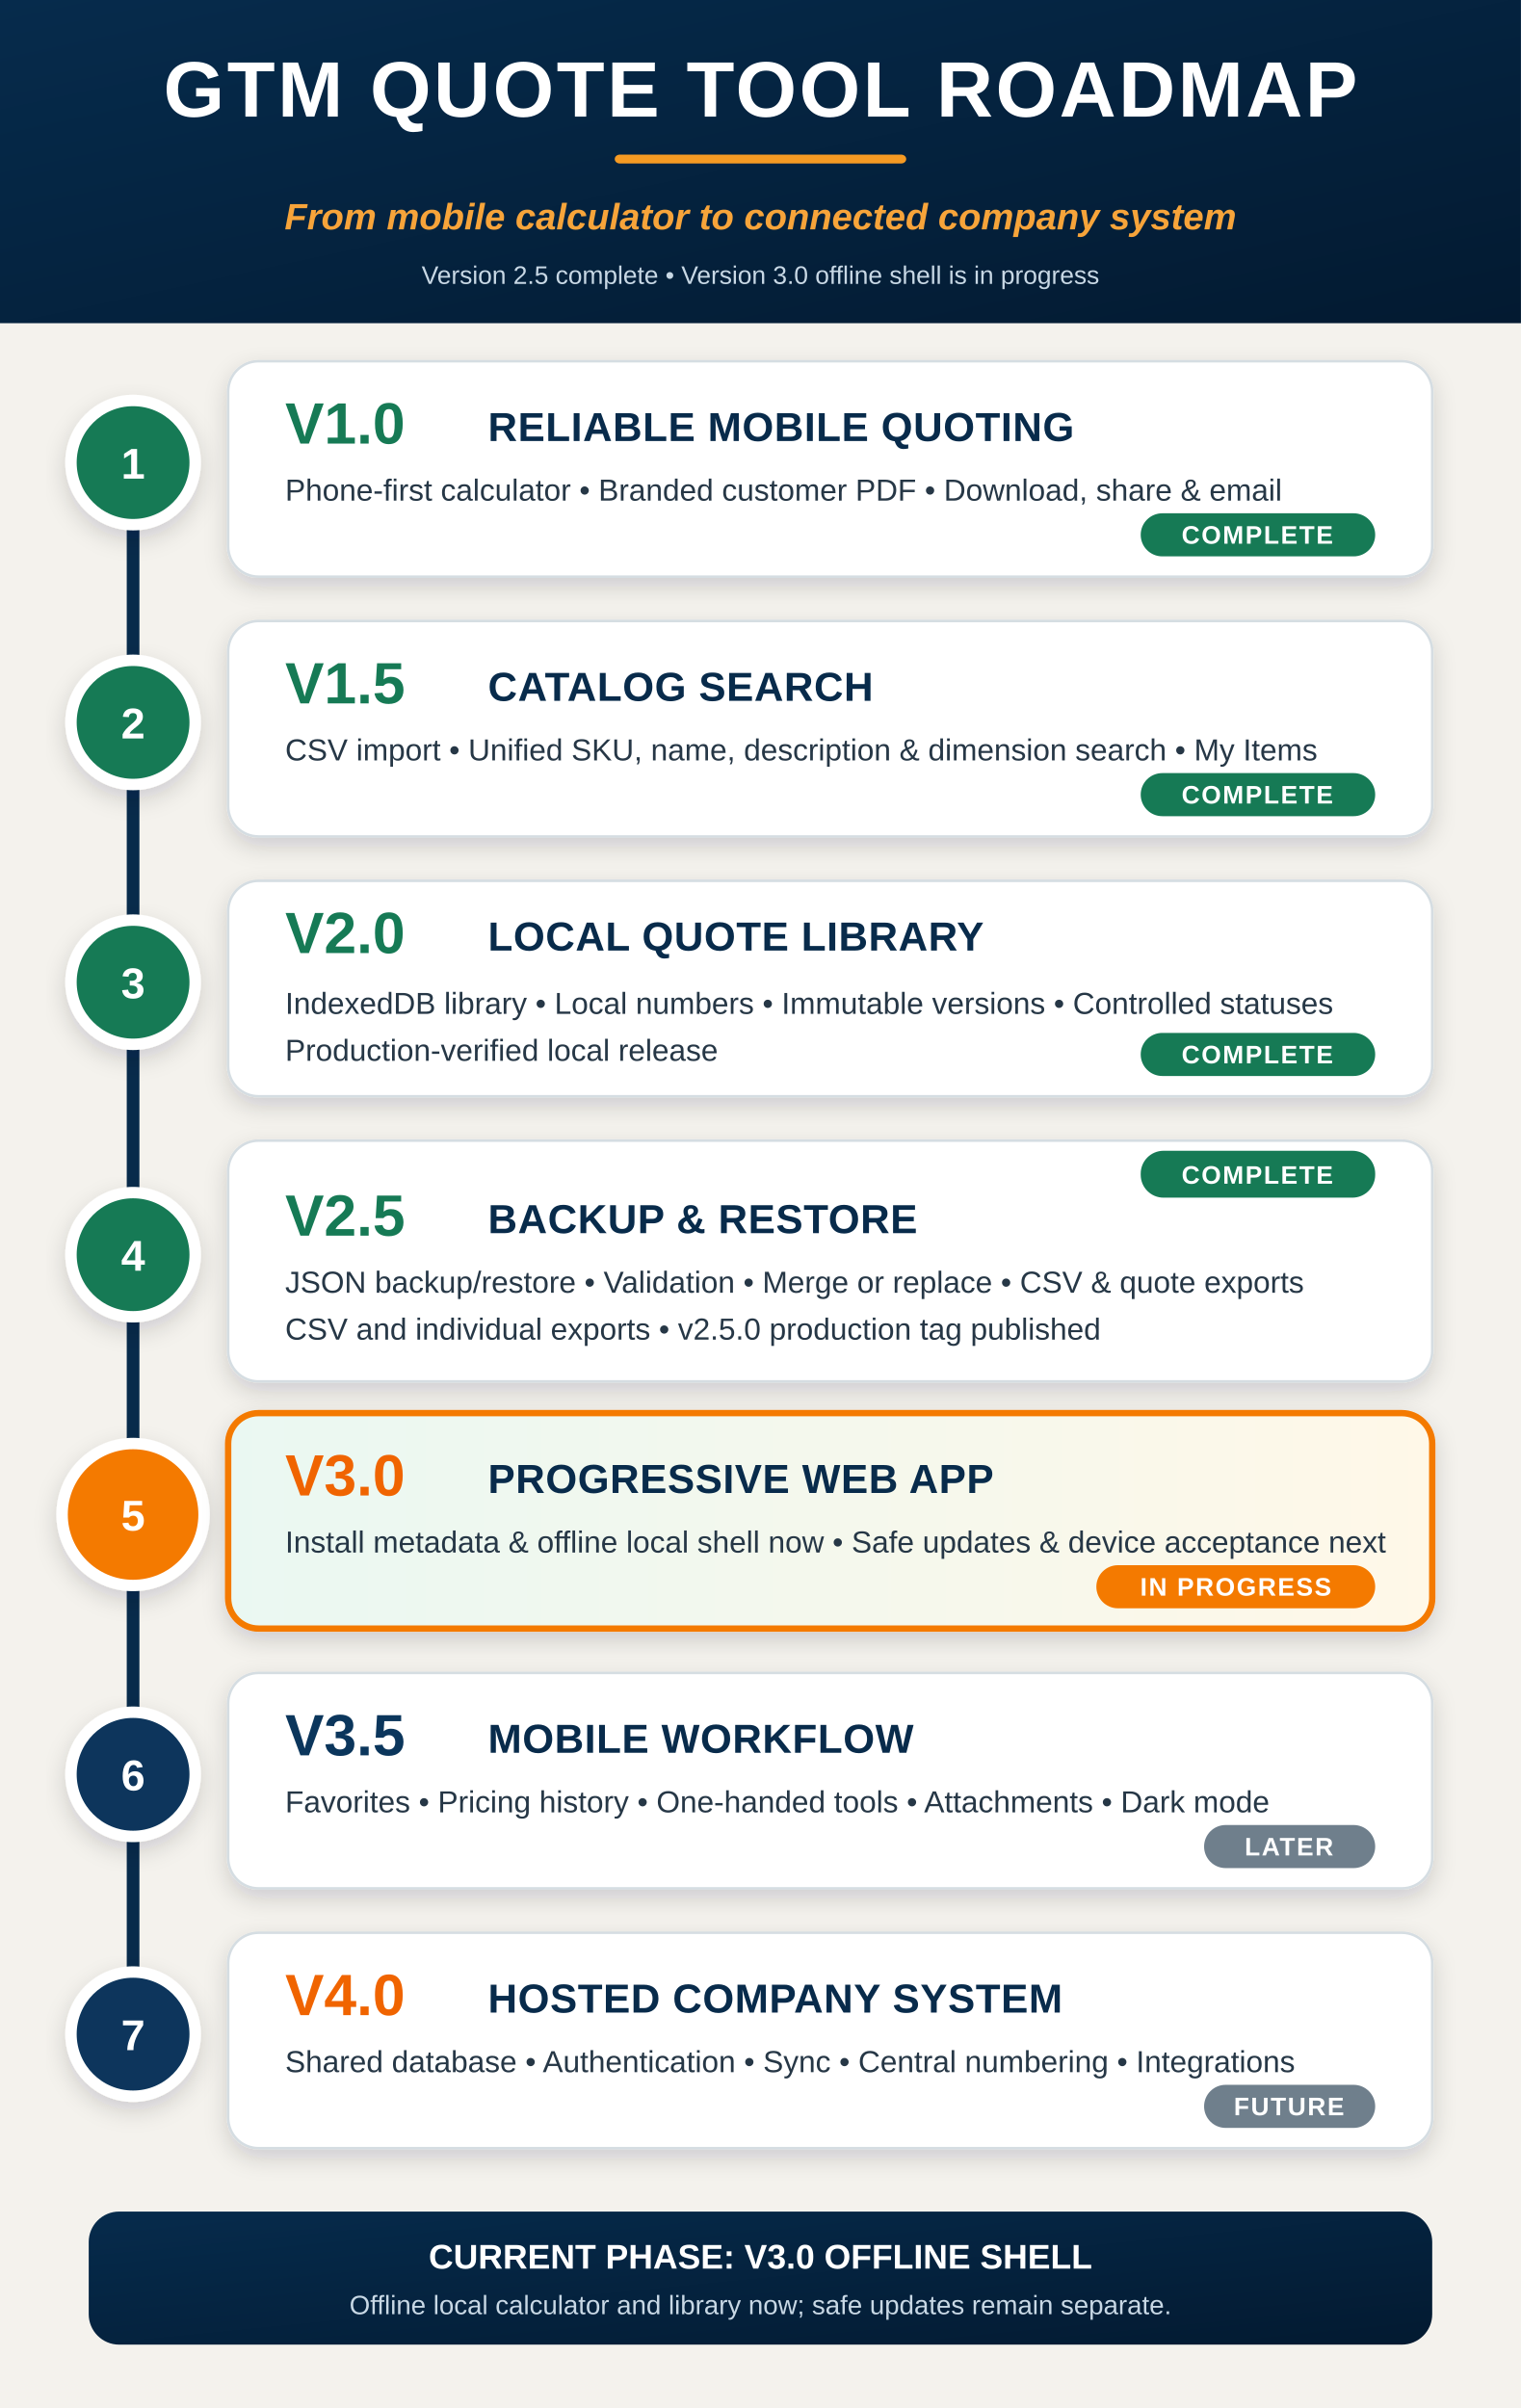
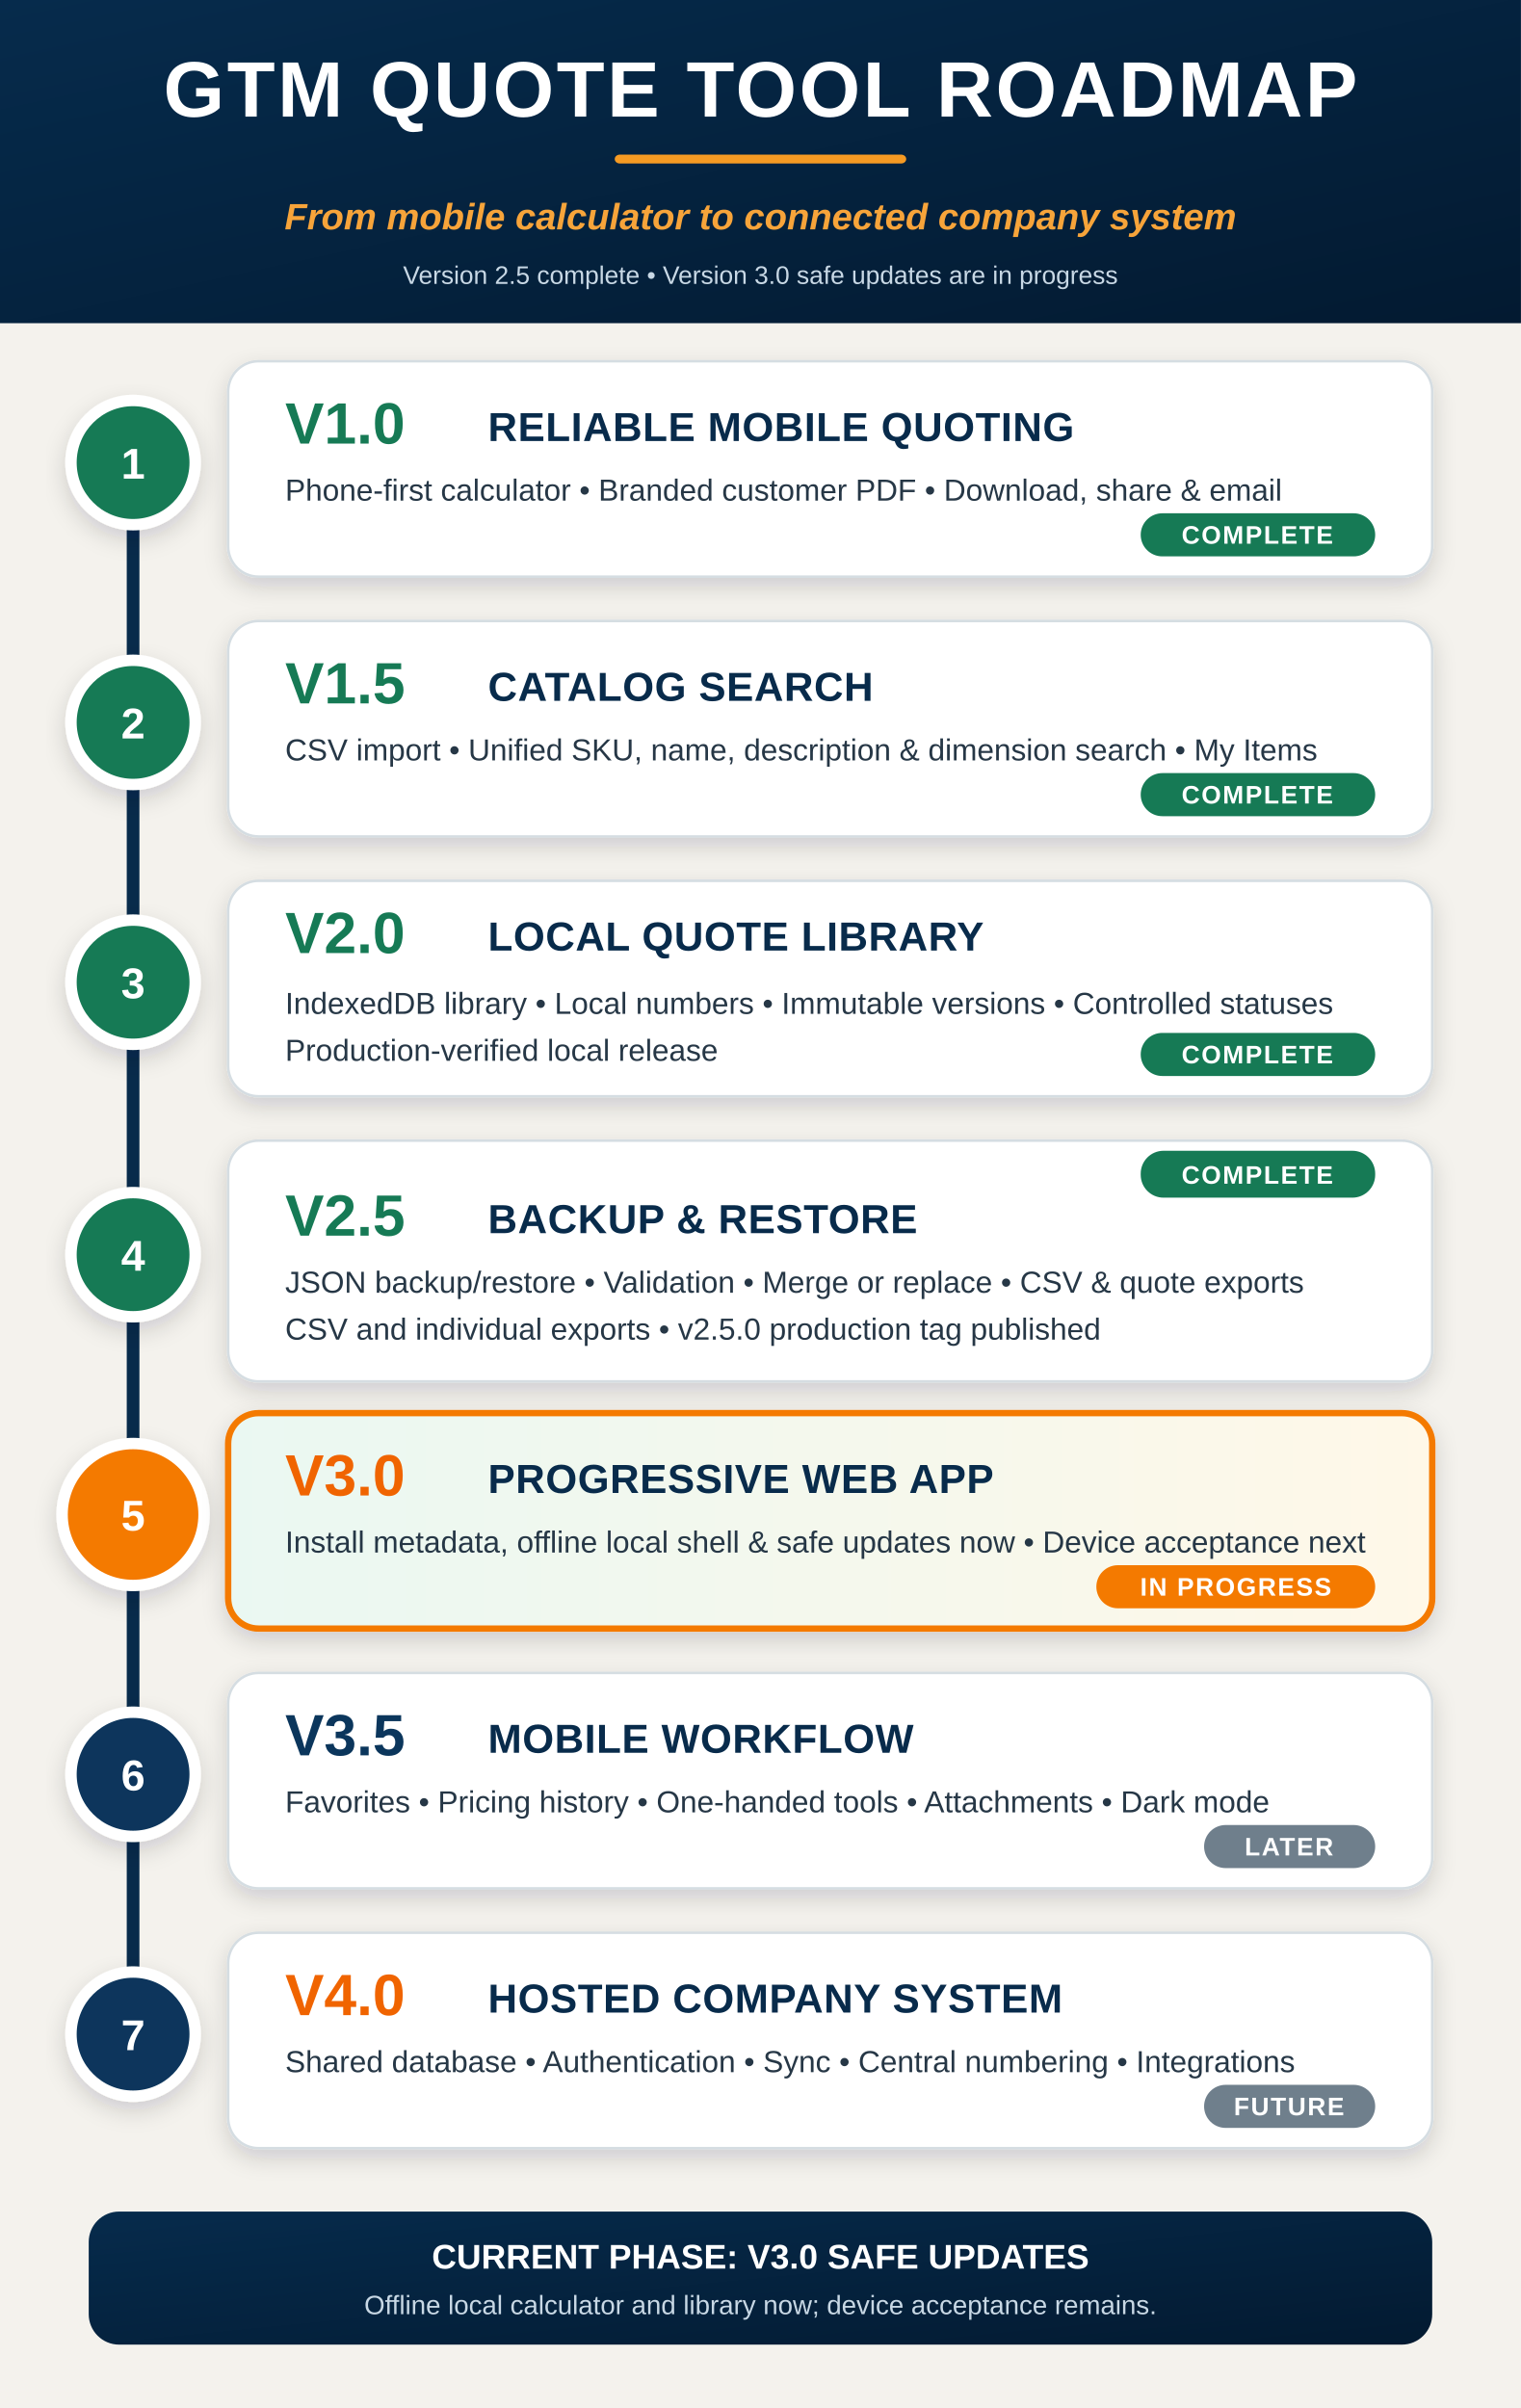
<svg xmlns="http://www.w3.org/2000/svg" width="1200" height="1900" viewBox="0 0 1200 1900" role="img" aria-labelledby="title description">
  <defs>
    <linearGradient id="header" x1="0" y1="0" x2="1" y2="1">
      <stop offset="0" stop-color="#062b4c" />
      <stop offset="1" stop-color="#031a31" />
    </linearGradient>
    <linearGradient id="current" x1="0" y1="0" x2="1" y2="0">
      <stop offset="0" stop-color="#eaf8f2" />
      <stop offset="1" stop-color="#fff8e8" />
    </linearGradient>
    <filter id="shadow" x="-20%" y="-20%" width="140%" height="150%">
      <feDropShadow dx="0" dy="7" stdDeviation="9" flood-color="#061c2f" flood-opacity="0.16" />
    </filter>
    <style>
      .card { fill: #fff; stroke: #d5dde2; stroke-width: 2; }
      .version { font: 800 46px Arial, Helvetica, sans-serif; }
      .heading { fill: #082b4b; font: 800 32px Arial, Helvetica, sans-serif; letter-spacing: .5px; }
      .body { fill: #263746; font: 24px Arial, Helvetica, sans-serif; }
      .status { font: 800 20px Arial, Helvetica, sans-serif; letter-spacing: 1.2px; }
      .step { fill: #fff; font: 800 34px Arial, Helvetica, sans-serif; text-anchor: middle; dominant-baseline: middle; }
    </style>
  </defs>
  <rect width="1200" height="1900" fill="#f4f2ed" />
  <rect width="1200" height="255" fill="url(#header)" />
  <text x="600" y="92" fill="#fff" font-family="Arial, Helvetica, sans-serif" font-size="62" font-weight="900" text-anchor="middle" letter-spacing="2">GTM QUOTE TOOL ROADMAP</text>
  <rect x="485" y="122" width="230" height="7" rx="4" fill="#f59a23" />
  <text x="600" y="181" fill="#f7a43a" font-family="Arial, Helvetica, sans-serif" font-size="29" font-weight="700" font-style="italic" text-anchor="middle">From mobile calculator to connected company system</text>
-   <text x="600" y="224" fill="#c8d8e5" font-family="Arial, Helvetica, sans-serif" font-size="20" text-anchor="middle">Version 2.5 complete • Version 3.0 offline shell is in progress</text>
+   <text x="600" y="224" fill="#c8d8e5" font-family="Arial, Helvetica, sans-serif" font-size="20" text-anchor="middle">Version 2.5 complete • Version 3.0 safe updates are in progress</text>
  <line x1="105" y1="330" x2="105" y2="1620" stroke="#082b4b" stroke-width="10" stroke-linecap="round" />
  <circle cx="105" cy="365" r="49" fill="#167a55" stroke="#fff" stroke-width="9" filter="url(#shadow)" />
  <text class="step" x="105" y="368">1</text>
  <g filter="url(#shadow)">
    <rect class="card" x="180" y="285" width="950" height="170" rx="24" />
  </g>
  <text class="version" x="225" y="350" fill="#167a55">V1.0</text>
  <text class="heading" x="385" y="348">RELIABLE MOBILE QUOTING</text>
  <text class="body" x="225" y="395">Phone-first calculator • Branded customer PDF • Download, share &amp; email</text>
  <rect x="900" y="405" width="185" height="34" rx="17" fill="#167a55" />
  <text class="status" x="992" y="429" fill="#fff" text-anchor="middle">COMPLETE</text>
  <circle cx="105" cy="570" r="49" fill="#167a55" stroke="#fff" stroke-width="9" filter="url(#shadow)" />
  <text class="step" x="105" y="573">2</text>
  <g filter="url(#shadow)">
    <rect class="card" x="180" y="490" width="950" height="170" rx="24" />
  </g>
  <text class="version" x="225" y="555" fill="#167a55">V1.5</text>
  <text class="heading" x="385" y="553">CATALOG SEARCH</text>
  <text class="body" x="225" y="600">CSV import • Unified SKU, name, description &amp; dimension search • My Items</text>
  <rect x="900" y="610" width="185" height="34" rx="17" fill="#167a55" />
  <text class="status" x="992" y="634" fill="#fff" text-anchor="middle">COMPLETE</text>
  <circle cx="105" cy="775" r="49" fill="#167a55" stroke="#fff" stroke-width="9" filter="url(#shadow)" />
  <text class="step" x="105" y="778">3</text>
  <g filter="url(#shadow)">
    <rect class="card" x="180" y="695" width="950" height="170" rx="24" />
  </g>
  <text class="version" x="225" y="752" fill="#167a55">V2.0</text>
  <text class="heading" x="385" y="750">LOCAL QUOTE LIBRARY</text>
  <text class="body" x="225" y="800">IndexedDB library • Local numbers • Immutable versions • Controlled statuses</text>
  <text class="body" x="225" y="837">Production-verified local release</text>
  <rect x="900" y="815" width="185" height="34" rx="17" fill="#167a55" />
  <text class="status" x="992" y="839" fill="#fff" text-anchor="middle">COMPLETE</text>
  <circle cx="105" cy="990" r="49" fill="#167a55" stroke="#fff" stroke-width="9" filter="url(#shadow)" />
  <text class="step" x="105" y="993">4</text>
  <g filter="url(#shadow)">
    <rect class="card" x="180" y="900" width="950" height="190" rx="24" />
  </g>
  <text class="version" x="225" y="975" fill="#167a55">V2.5</text>
  <text class="heading" x="385" y="973">BACKUP &amp; RESTORE</text>
  <text class="body" x="225" y="1020">JSON backup/restore • Validation • Merge or replace • CSV &amp; quote exports</text>
  <text class="body" x="225" y="1057">CSV and individual exports • v2.5.0 production tag published</text>
  <rect x="900" y="908" width="185" height="37" rx="18" fill="#167a55" />
  <text class="status" x="992" y="934" fill="#fff" text-anchor="middle">COMPLETE</text>
  <circle cx="105" cy="1195" r="56" fill="#f47a00" stroke="#fff" stroke-width="9" filter="url(#shadow)" />
  <text class="step" x="105" y="1198">5</text>
  <g filter="url(#shadow)">
    <rect x="180" y="1115" width="950" height="170" rx="24" fill="url(#current)" stroke="#f47a00" stroke-width="5" />
  </g>
  <text class="version" x="225" y="1180" fill="#f06400">V3.0</text>
  <text class="heading" x="385" y="1178">PROGRESSIVE WEB APP</text>
-   <text class="body" x="225" y="1225">Install metadata &amp; offline local shell now • Safe updates &amp; device acceptance next</text>
+   <text class="body" x="225" y="1225">Install metadata, offline local shell &amp; safe updates now • Device acceptance next</text>
  <rect x="865" y="1235" width="220" height="34" rx="17" fill="#f47a00" />
  <text class="status" x="975" y="1259" fill="#fff" text-anchor="middle">IN PROGRESS</text>
  <circle cx="105" cy="1400" r="49" fill="#0b365c" stroke="#fff" stroke-width="9" filter="url(#shadow)" />
  <text class="step" x="105" y="1403">6</text>
  <g filter="url(#shadow)">
    <rect class="card" x="180" y="1320" width="950" height="170" rx="24" />
  </g>
  <text class="version" x="225" y="1385" fill="#0b365c">V3.5</text>
  <text class="heading" x="385" y="1383">MOBILE WORKFLOW</text>
  <text class="body" x="225" y="1430">Favorites • Pricing history • One-handed tools • Attachments • Dark mode</text>
  <rect x="950" y="1440" width="135" height="34" rx="17" fill="#6f7f8c" />
  <text class="status" x="1017" y="1464" fill="#fff" text-anchor="middle">LATER</text>
  <circle cx="105" cy="1605" r="49" fill="#0b365c" stroke="#fff" stroke-width="9" filter="url(#shadow)" />
  <text class="step" x="105" y="1608">7</text>
  <g filter="url(#shadow)">
    <rect class="card" x="180" y="1525" width="950" height="170" rx="24" />
  </g>
  <text class="version" x="225" y="1590" fill="#f06400">V4.0</text>
  <text class="heading" x="385" y="1588">HOSTED COMPANY SYSTEM</text>
  <text class="body" x="225" y="1635">Shared database • Authentication • Sync • Central numbering • Integrations</text>
  <rect x="950" y="1645" width="135" height="34" rx="17" fill="#6f7f8c" />
  <text class="status" x="1017" y="1669" fill="#fff" text-anchor="middle">FUTURE</text>
  <rect x="70" y="1745" width="1060" height="105" rx="24" fill="url(#header)" />
-   <text x="600" y="1790" fill="#fff" font-family="Arial, Helvetica, sans-serif" font-size="27" font-weight="800" text-anchor="middle">CURRENT PHASE: V3.0 OFFLINE SHELL</text>
-   <text x="600" y="1826" fill="#c8d8e5" font-family="Arial, Helvetica, sans-serif" font-size="21" text-anchor="middle">Offline local calculator and library now; safe updates remain separate.</text>
+   <text x="600" y="1790" fill="#fff" font-family="Arial, Helvetica, sans-serif" font-size="27" font-weight="800" text-anchor="middle">CURRENT PHASE: V3.0 SAFE UPDATES</text>
+   <text x="600" y="1826" fill="#c8d8e5" font-family="Arial, Helvetica, sans-serif" font-size="21" text-anchor="middle">Offline local calculator and library now; device acceptance remains.</text>
</svg>
